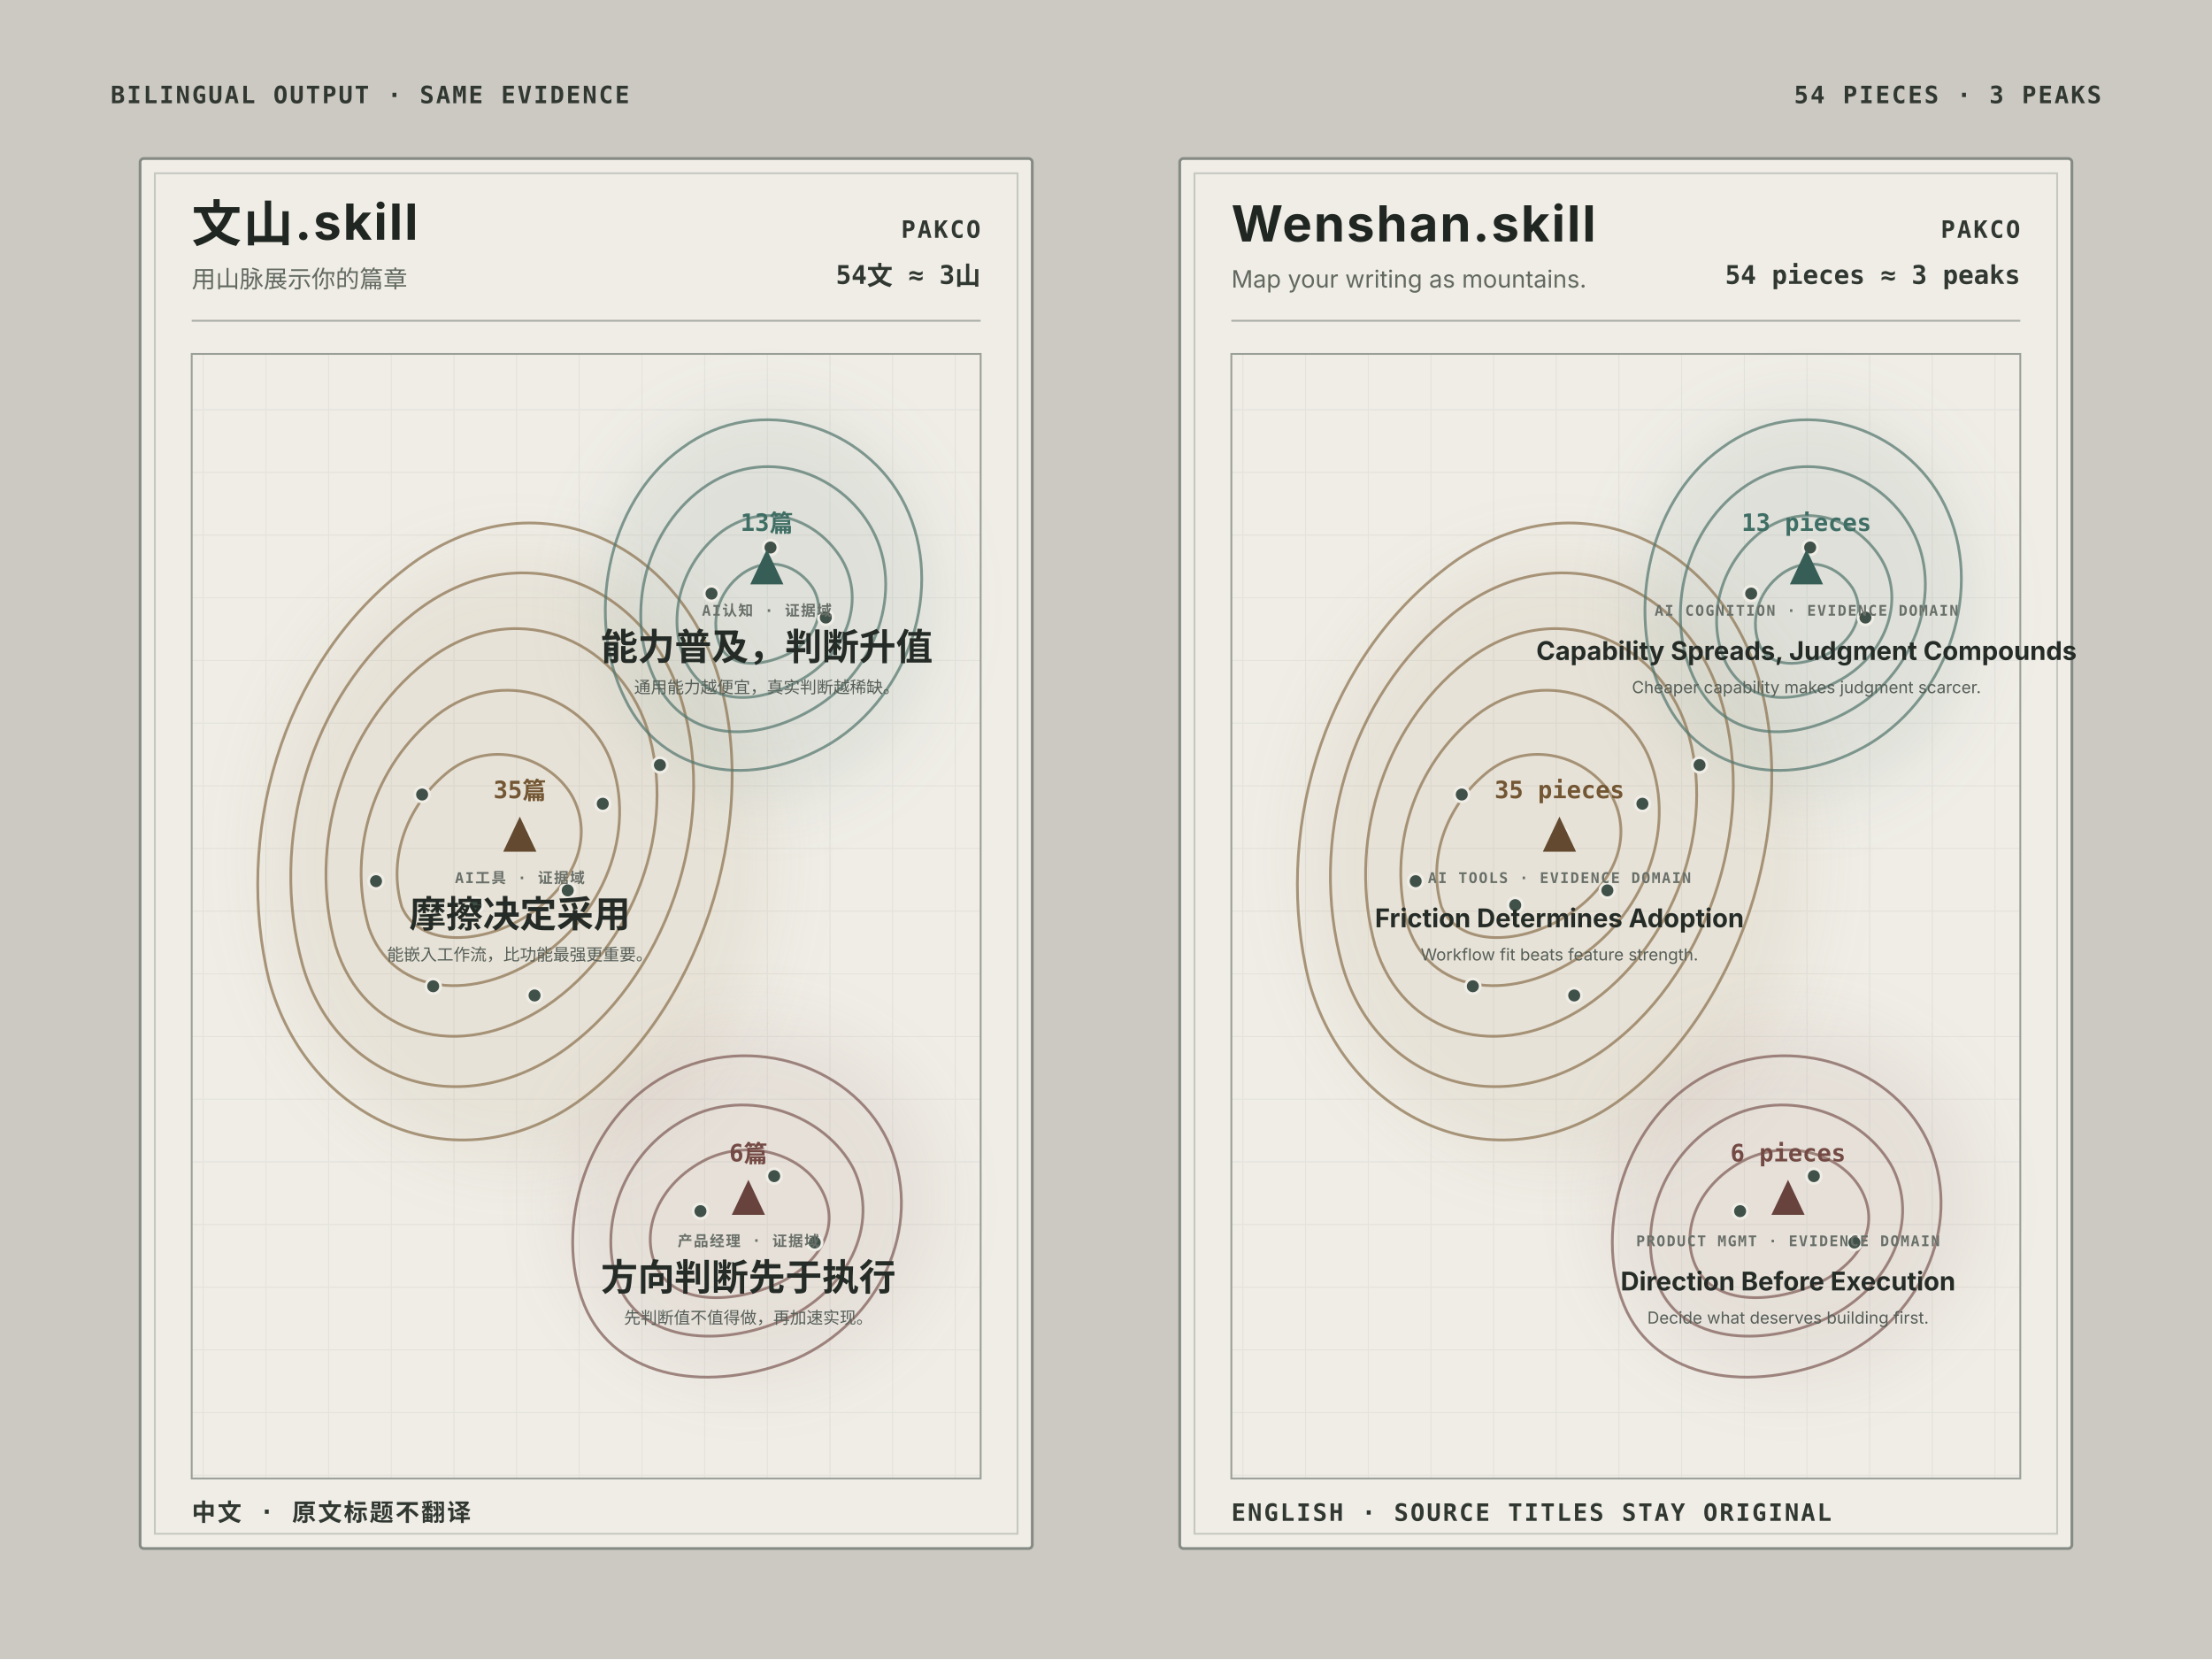
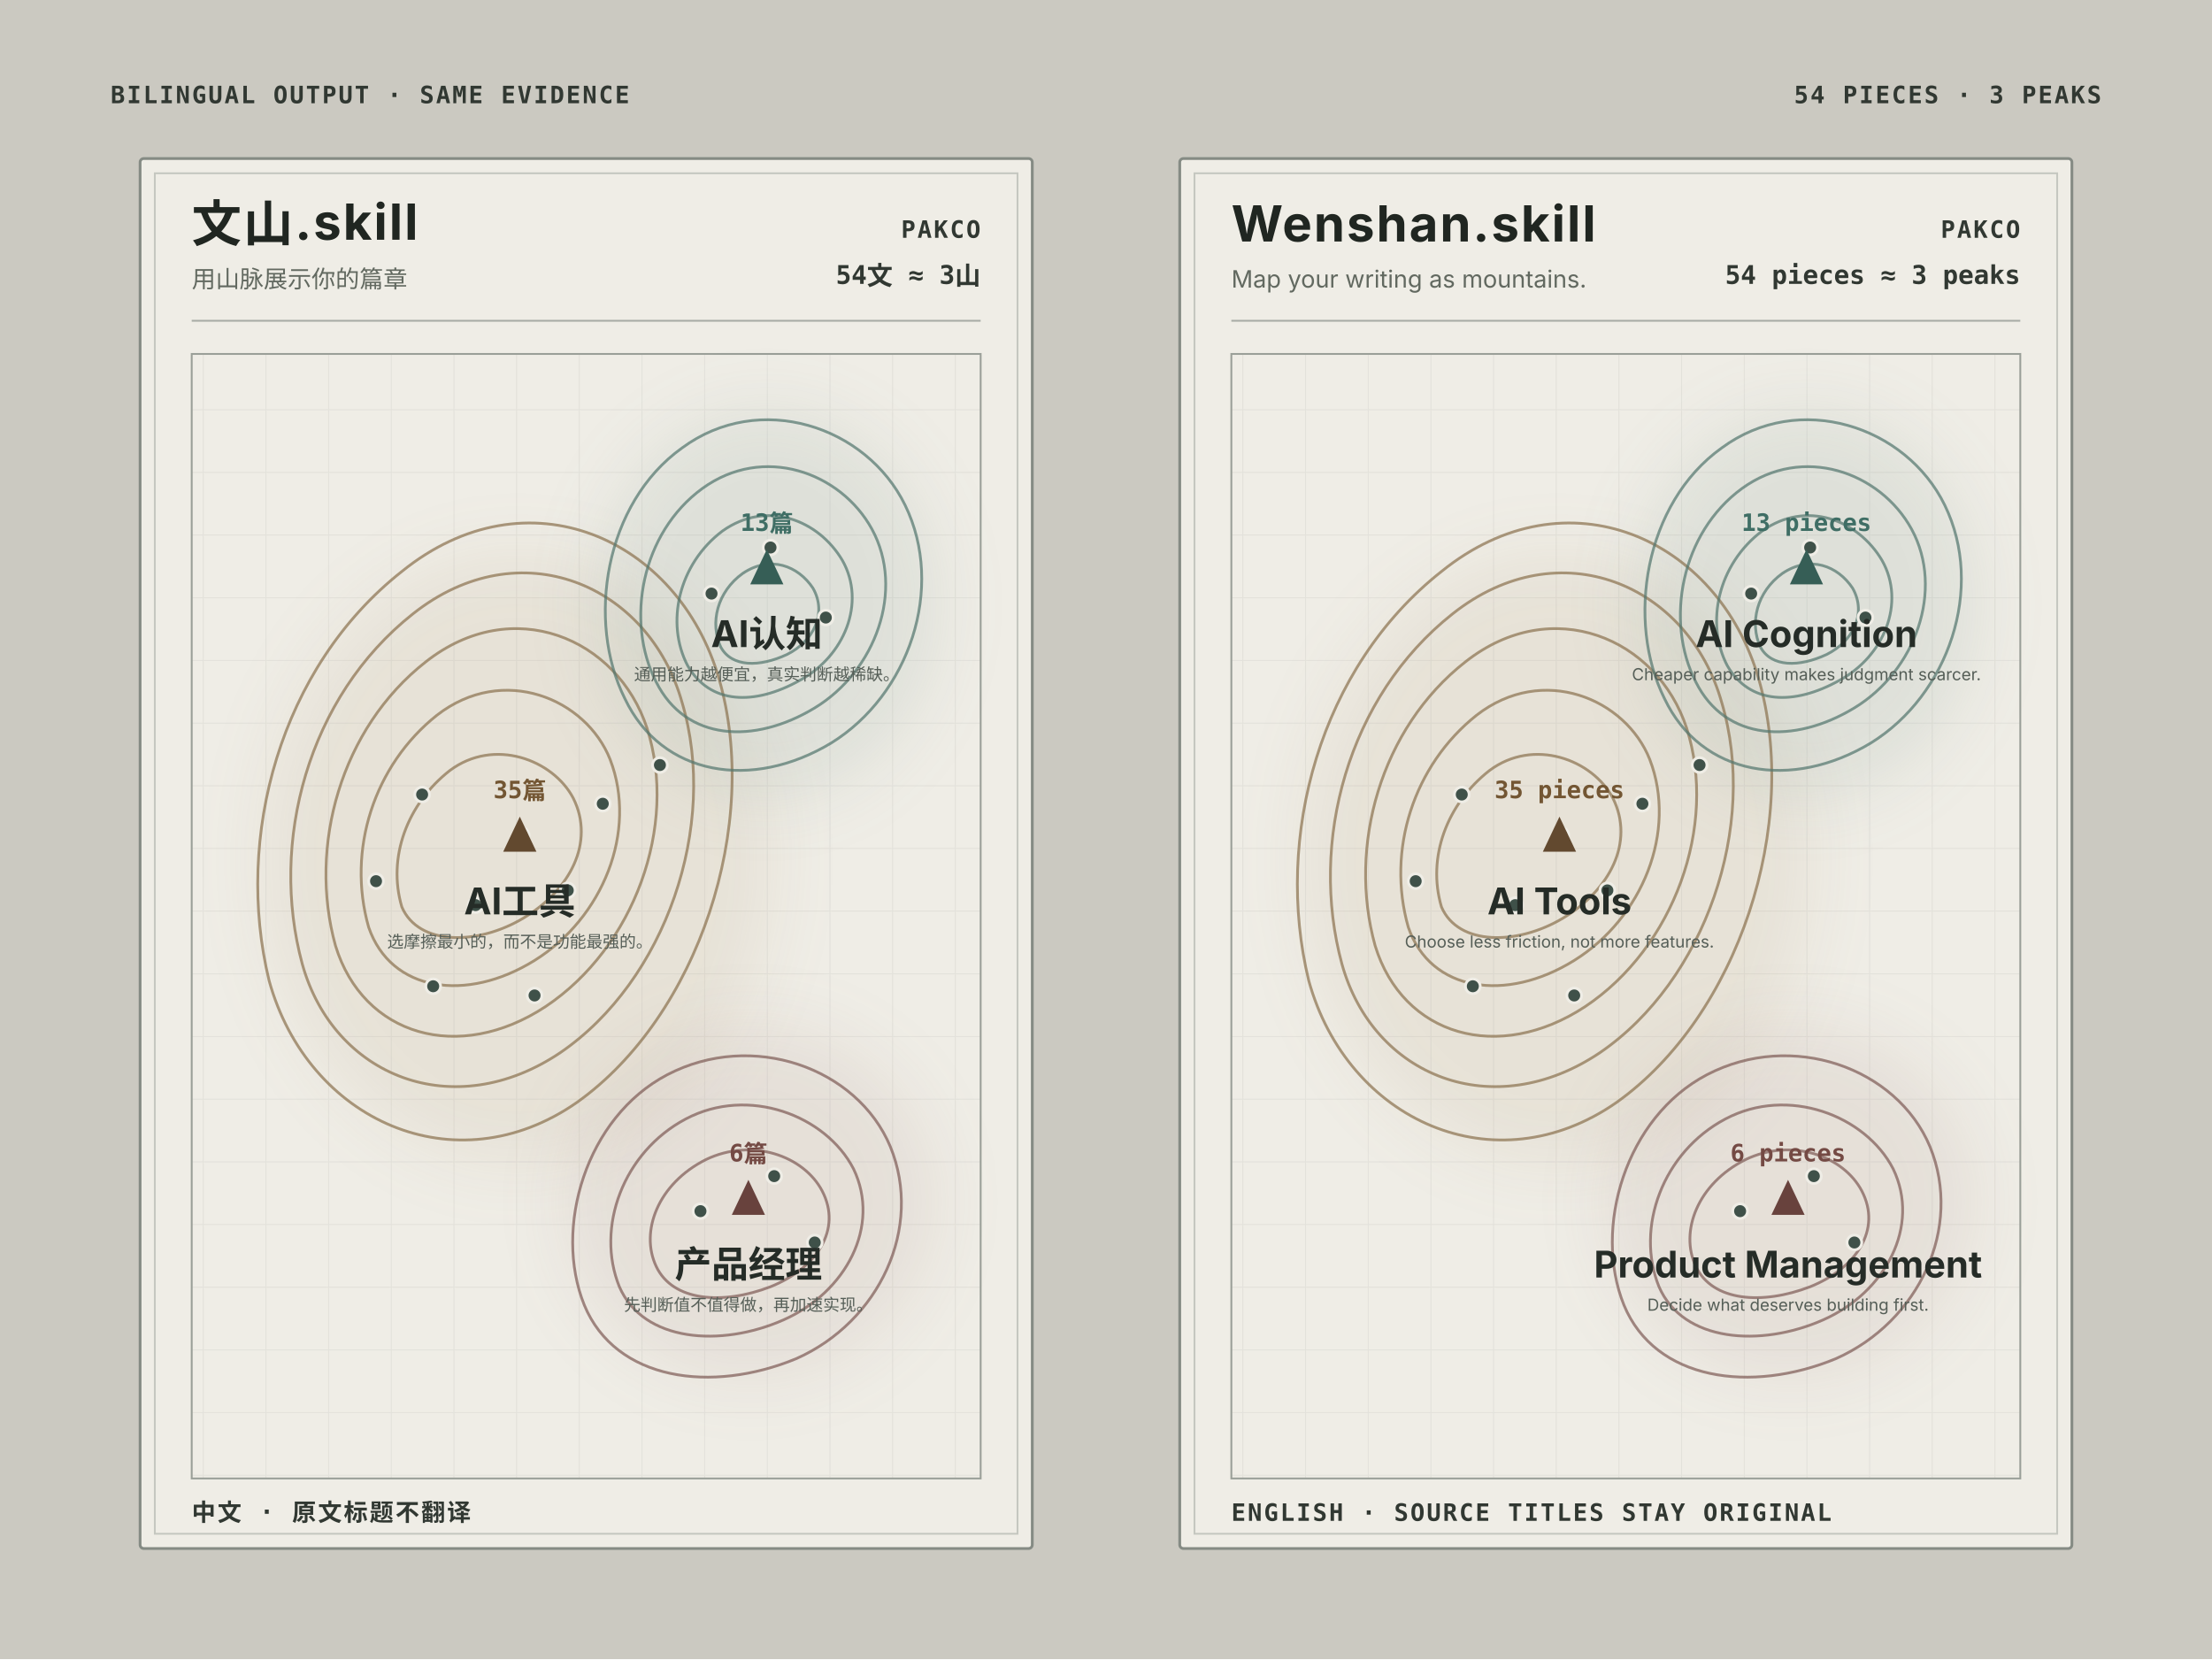
<svg xmlns="http://www.w3.org/2000/svg" width="1200" height="900" viewBox="0 0 1200 900" role="img" aria-labelledby="title desc">
  <defs>
    <pattern id="grid" width="34" height="34" patternUnits="userSpaceOnUse">
      <path d="M34 0H0V34" fill="none" stroke="#c8cbc3" stroke-width="1" opacity=".32" />
    </pattern>
    <filter id="shadow" x="-30%" y="-30%" width="160%" height="160%">
      <feGaussianBlur stdDeviation="18" />
    </filter>
    <style>
      .brand{font:650 27px -apple-system,BlinkMacSystemFont,"PingFang SC","Helvetica Neue",sans-serif;fill:#202621;letter-spacing:1px}
      .slogan{font:400 13px -apple-system,BlinkMacSystemFont,"PingFang SC","Helvetica Neue",sans-serif;fill:#626960}
      .user{font:650 13px ui-monospace,SFMono-Regular,Menlo,monospace;fill:#313832;letter-spacing:1px}
      .stat{font:650 14px ui-monospace,SFMono-Regular,Menlo,monospace;fill:#313832}
      .mountain{font:650 20px -apple-system,BlinkMacSystemFont,"PingFang SC","Helvetica Neue",sans-serif;fill:#252c27}
-       .mountain-en{font:650 14px -apple-system,BlinkMacSystemFont,"PingFang SC","Helvetica Neue",sans-serif;fill:#252c27}
-       .domain{font:600 8px ui-monospace,SFMono-Regular,Menlo,monospace;fill:#697069;letter-spacing:.7px}
      .answer{font:400 9px -apple-system,BlinkMacSystemFont,"PingFang SC","Helvetica Neue",sans-serif;fill:#555e57}
      .count{font:650 13px ui-monospace,SFMono-Regular,Menlo,monospace}
      .contour-a{fill:none;stroke:#8c7350;stroke-width:1.5;opacity:.72}
      .contour-b{fill:none;stroke:#54776f;stroke-width:1.5;opacity:.72}
      .contour-c{fill:none;stroke:#805d58;stroke-width:1.5;opacity:.72}
      .dot{fill:#3f5149;stroke:#efede6;stroke-width:1.5}
    </style>
  </defs>
  <rect width="1200" height="900" fill="#cbc9c1" />
  <text x="60" y="56" class="user">BILINGUAL OUTPUT · SAME EVIDENCE</text>
  <text x="1140" y="56" text-anchor="end" class="user">54 PIECES · 3 PEAKS</text>
  <g transform="translate(76 86)">
    <rect width="484" height="754" rx="2" fill="#efede6" stroke="#858b84" stroke-width="1.5" />
    <rect x="8" y="8" width="468" height="738" fill="none" stroke="#c5c7c0" />
    <text x="28" y="45" class="brand">文山.skill</text>
    <text x="28" y="70" class="slogan">用山脉展示你的篇章</text>
    <text x="456" y="43" text-anchor="end" class="user">PAKCO</text>
    <text x="456" y="68" text-anchor="end" class="stat">54文 ≈ 3山</text>
    <line x1="28" y1="88" x2="456" y2="88" stroke="#a8aca6" />
    <rect x="28" y="106" width="428" height="610" fill="url(#grid)" stroke="#9a9f98" />
    <ellipse cx="205" cy="380" rx="138" ry="166" fill="#9b7b4f" opacity=".10" filter="url(#shadow)" />
    <ellipse cx="340" cy="242" rx="94" ry="106" fill="#5e8178" opacity=".12" filter="url(#shadow)" />
    <ellipse cx="331" cy="566" rx="102" ry="97" fill="#8a625b" opacity=".10" filter="url(#shadow)" />
    <g transform="translate(0 2)">
      <path class="contour-a" d="M70 444C51 366 76 274 142 222C210 167 292 204 314 280C337 359 303 463 237 510C171 556 91 520 70 444Z" />
      <path class="contour-a" d="M88 435C70 369 91 290 148 245C206 199 276 229 294 293C314 360 285 444 228 483C170 522 105 496 88 435Z" />
      <path class="contour-a" d="M106 425C91 371 109 307 155 271C202 234 259 258 275 307C292 360 268 426 220 458C173 489 121 474 106 425Z" />
      <path class="contour-a" d="M124 415C112 373 127 327 161 300C197 272 242 291 255 324C270 363 251 410 214 433C177 456 136 450 124 415Z" />
      <path class="contour-a" d="M142 404C134 377 145 348 168 330C192 312 224 324 235 345C247 369 233 395 208 410C183 425 151 425 142 404Z" />
    </g>
    <g>
      <path class="contour-b" d="M263 293C242 251 252 187 294 157C336 126 394 145 415 188C437 233 417 291 375 317C332 343 283 335 263 293Z" />
      <path class="contour-b" d="M280 284C263 251 272 203 305 179C338 155 380 170 397 201C415 234 399 278 366 298C333 318 296 316 280 284Z" />
      <path class="contour-b" d="M297 275C285 252 292 220 316 202C340 185 368 196 381 218C394 241 382 270 358 283C333 297 309 296 297 275Z" />
      <path class="contour-b" d="M315 265C309 252 313 235 327 225C342 215 357 221 365 233C373 247 365 262 351 269C336 276 321 276 315 265Z" />
    </g>
    <g>
      <path class="contour-c" d="M241 622C224 580 242 520 286 497C332 473 389 493 407 536C425 580 401 631 356 651C310 670 258 663 241 622Z" />
      <path class="contour-c" d="M260 612C247 580 262 539 296 521C330 503 372 519 387 548C402 579 383 615 349 630C315 645 273 642 260 612Z" />
      <path class="contour-c" d="M280 601C271 582 281 556 307 543C332 531 360 541 370 560C381 581 367 602 342 612C316 622 289 620 280 601Z" />
    </g>
    <g class="dot">
      <circle cx="128" cy="392" r="4" />
      <circle cx="153" cy="345" r="4" />
      <circle cx="182" cy="405" r="4" />
      <circle cx="207" cy="367" r="4" />
      <circle cx="232" cy="397" r="4" />
      <circle cx="251" cy="350" r="4" />
      <circle cx="282" cy="329" r="4" />
      <circle cx="159" cy="449" r="4" />
      <circle cx="214" cy="454" r="4" />
      <circle cx="310" cy="236" r="4" />
      <circle cx="342" cy="211" r="4" />
      <circle cx="372" cy="249" r="4" />
      <circle cx="304" cy="571" r="4" />
      <circle cx="344" cy="552" r="4" />
      <circle cx="366" cy="588" r="4" />
    </g>
    <text x="206" y="347" text-anchor="middle" class="count" fill="#735633">35篇</text>
    <path d="M206 357l9 19h-18Z" fill="#62492f" />
-     <text x="206" y="393" text-anchor="middle" class="domain">AI工具 · 证据域</text>
-     <text x="206" y="417" text-anchor="middle" class="mountain">摩擦决定采用</text>
-     <text x="206" y="435" text-anchor="middle" class="answer">能嵌入工作流，比功能最强更重要。</text>
+     <text x="206" y="410" text-anchor="middle" class="mountain">AI工具</text>
+     <text x="206" y="428" text-anchor="middle" class="answer">选摩擦最小的，而不是功能最强的。</text>
    <text x="340" y="202" text-anchor="middle" class="count" fill="#3f6e65">13篇</text>
    <path d="M340 212l9 19h-18Z" fill="#365e56" />
-     <text x="340" y="248" text-anchor="middle" class="domain">AI认知 · 证据域</text>
-     <text x="340" y="272" text-anchor="middle" class="mountain">能力普及，判断升值</text>
-     <text x="340" y="290" text-anchor="middle" class="answer">通用能力越便宜，真实判断越稀缺。</text>
+     <text x="340" y="265" text-anchor="middle" class="mountain">AI认知</text>
+     <text x="340" y="283" text-anchor="middle" class="answer">通用能力越便宜，真实判断越稀缺。</text>
    <text x="330" y="544" text-anchor="middle" class="count" fill="#744a44">6篇</text>
    <path d="M330 554l9 19h-18Z" fill="#68423d" />
-     <text x="330" y="590" text-anchor="middle" class="domain">产品经理 · 证据域</text>
-     <text x="330" y="614" text-anchor="middle" class="mountain">方向判断先于执行</text>
-     <text x="330" y="632" text-anchor="middle" class="answer">先判断值不值得做，再加速实现。</text>
+     <text x="330" y="607" text-anchor="middle" class="mountain">产品经理</text>
+     <text x="330" y="625" text-anchor="middle" class="answer">先判断值不值得做，再加速实现。</text>
    <text x="28" y="739" class="user">中文 · 原文标题不翻译</text>
  </g>
  <g transform="translate(640 86)">
    <rect width="484" height="754" rx="2" fill="#efede6" stroke="#858b84" stroke-width="1.5" />
    <rect x="8" y="8" width="468" height="738" fill="none" stroke="#c5c7c0" />
    <text x="28" y="45" class="brand">Wenshan.skill</text>
    <text x="28" y="70" class="slogan">Map your writing as mountains.</text>
    <text x="456" y="43" text-anchor="end" class="user">PAKCO</text>
    <text x="456" y="68" text-anchor="end" class="stat">54 pieces ≈ 3 peaks</text>
    <line x1="28" y1="88" x2="456" y2="88" stroke="#a8aca6" />
    <rect x="28" y="106" width="428" height="610" fill="url(#grid)" stroke="#9a9f98" />
    <ellipse cx="205" cy="380" rx="138" ry="166" fill="#9b7b4f" opacity=".10" filter="url(#shadow)" />
    <ellipse cx="340" cy="242" rx="94" ry="106" fill="#5e8178" opacity=".12" filter="url(#shadow)" />
    <ellipse cx="331" cy="566" rx="102" ry="97" fill="#8a625b" opacity=".10" filter="url(#shadow)" />
    <g transform="translate(0 2)">
      <path class="contour-a" d="M70 444C51 366 76 274 142 222C210 167 292 204 314 280C337 359 303 463 237 510C171 556 91 520 70 444Z" />
      <path class="contour-a" d="M88 435C70 369 91 290 148 245C206 199 276 229 294 293C314 360 285 444 228 483C170 522 105 496 88 435Z" />
      <path class="contour-a" d="M106 425C91 371 109 307 155 271C202 234 259 258 275 307C292 360 268 426 220 458C173 489 121 474 106 425Z" />
      <path class="contour-a" d="M124 415C112 373 127 327 161 300C197 272 242 291 255 324C270 363 251 410 214 433C177 456 136 450 124 415Z" />
      <path class="contour-a" d="M142 404C134 377 145 348 168 330C192 312 224 324 235 345C247 369 233 395 208 410C183 425 151 425 142 404Z" />
    </g>
    <g>
      <path class="contour-b" d="M263 293C242 251 252 187 294 157C336 126 394 145 415 188C437 233 417 291 375 317C332 343 283 335 263 293Z" />
      <path class="contour-b" d="M280 284C263 251 272 203 305 179C338 155 380 170 397 201C415 234 399 278 366 298C333 318 296 316 280 284Z" />
      <path class="contour-b" d="M297 275C285 252 292 220 316 202C340 185 368 196 381 218C394 241 382 270 358 283C333 297 309 296 297 275Z" />
      <path class="contour-b" d="M315 265C309 252 313 235 327 225C342 215 357 221 365 233C373 247 365 262 351 269C336 276 321 276 315 265Z" />
    </g>
    <g>
      <path class="contour-c" d="M241 622C224 580 242 520 286 497C332 473 389 493 407 536C425 580 401 631 356 651C310 670 258 663 241 622Z" />
      <path class="contour-c" d="M260 612C247 580 262 539 296 521C330 503 372 519 387 548C402 579 383 615 349 630C315 645 273 642 260 612Z" />
      <path class="contour-c" d="M280 601C271 582 281 556 307 543C332 531 360 541 370 560C381 581 367 602 342 612C316 622 289 620 280 601Z" />
    </g>
    <g class="dot">
      <circle cx="128" cy="392" r="4" />
      <circle cx="153" cy="345" r="4" />
      <circle cx="182" cy="405" r="4" />
      <circle cx="207" cy="367" r="4" />
      <circle cx="232" cy="397" r="4" />
      <circle cx="251" cy="350" r="4" />
      <circle cx="282" cy="329" r="4" />
      <circle cx="159" cy="449" r="4" />
      <circle cx="214" cy="454" r="4" />
      <circle cx="310" cy="236" r="4" />
      <circle cx="342" cy="211" r="4" />
      <circle cx="372" cy="249" r="4" />
      <circle cx="304" cy="571" r="4" />
      <circle cx="344" cy="552" r="4" />
      <circle cx="366" cy="588" r="4" />
    </g>
    <text x="206" y="347" text-anchor="middle" class="count" fill="#735633">35 pieces</text>
    <path d="M206 357l9 19h-18Z" fill="#62492f" />
-     <text x="206" y="393" text-anchor="middle" class="domain">AI TOOLS · EVIDENCE DOMAIN</text>
-     <text x="206" y="417" text-anchor="middle" class="mountain-en">Friction Determines Adoption</text>
-     <text x="206" y="435" text-anchor="middle" class="answer">Workflow fit beats feature strength.</text>
+     <text x="206" y="410" text-anchor="middle" class="mountain">AI Tools</text>
+     <text x="206" y="428" text-anchor="middle" class="answer">Choose less friction, not more features.</text>
    <text x="340" y="202" text-anchor="middle" class="count" fill="#3f6e65">13 pieces</text>
    <path d="M340 212l9 19h-18Z" fill="#365e56" />
-     <text x="340" y="248" text-anchor="middle" class="domain">AI COGNITION · EVIDENCE DOMAIN</text>
-     <text x="340" y="272" text-anchor="middle" class="mountain-en">Capability Spreads, Judgment Compounds</text>
-     <text x="340" y="290" text-anchor="middle" class="answer">Cheaper capability makes judgment scarcer.</text>
+     <text x="340" y="265" text-anchor="middle" class="mountain">AI Cognition</text>
+     <text x="340" y="283" text-anchor="middle" class="answer">Cheaper capability makes judgment scarcer.</text>
    <text x="330" y="544" text-anchor="middle" class="count" fill="#744a44">6 pieces</text>
    <path d="M330 554l9 19h-18Z" fill="#68423d" />
-     <text x="330" y="590" text-anchor="middle" class="domain">PRODUCT MGMT · EVIDENCE DOMAIN</text>
-     <text x="330" y="614" text-anchor="middle" class="mountain-en">Direction Before Execution</text>
-     <text x="330" y="632" text-anchor="middle" class="answer">Decide what deserves building first.</text>
+     <text x="330" y="607" text-anchor="middle" class="mountain">Product Management</text>
+     <text x="330" y="625" text-anchor="middle" class="answer">Decide what deserves building first.</text>
    <text x="28" y="739" class="user">ENGLISH · SOURCE TITLES STAY ORIGINAL</text>
  </g>
</svg>
